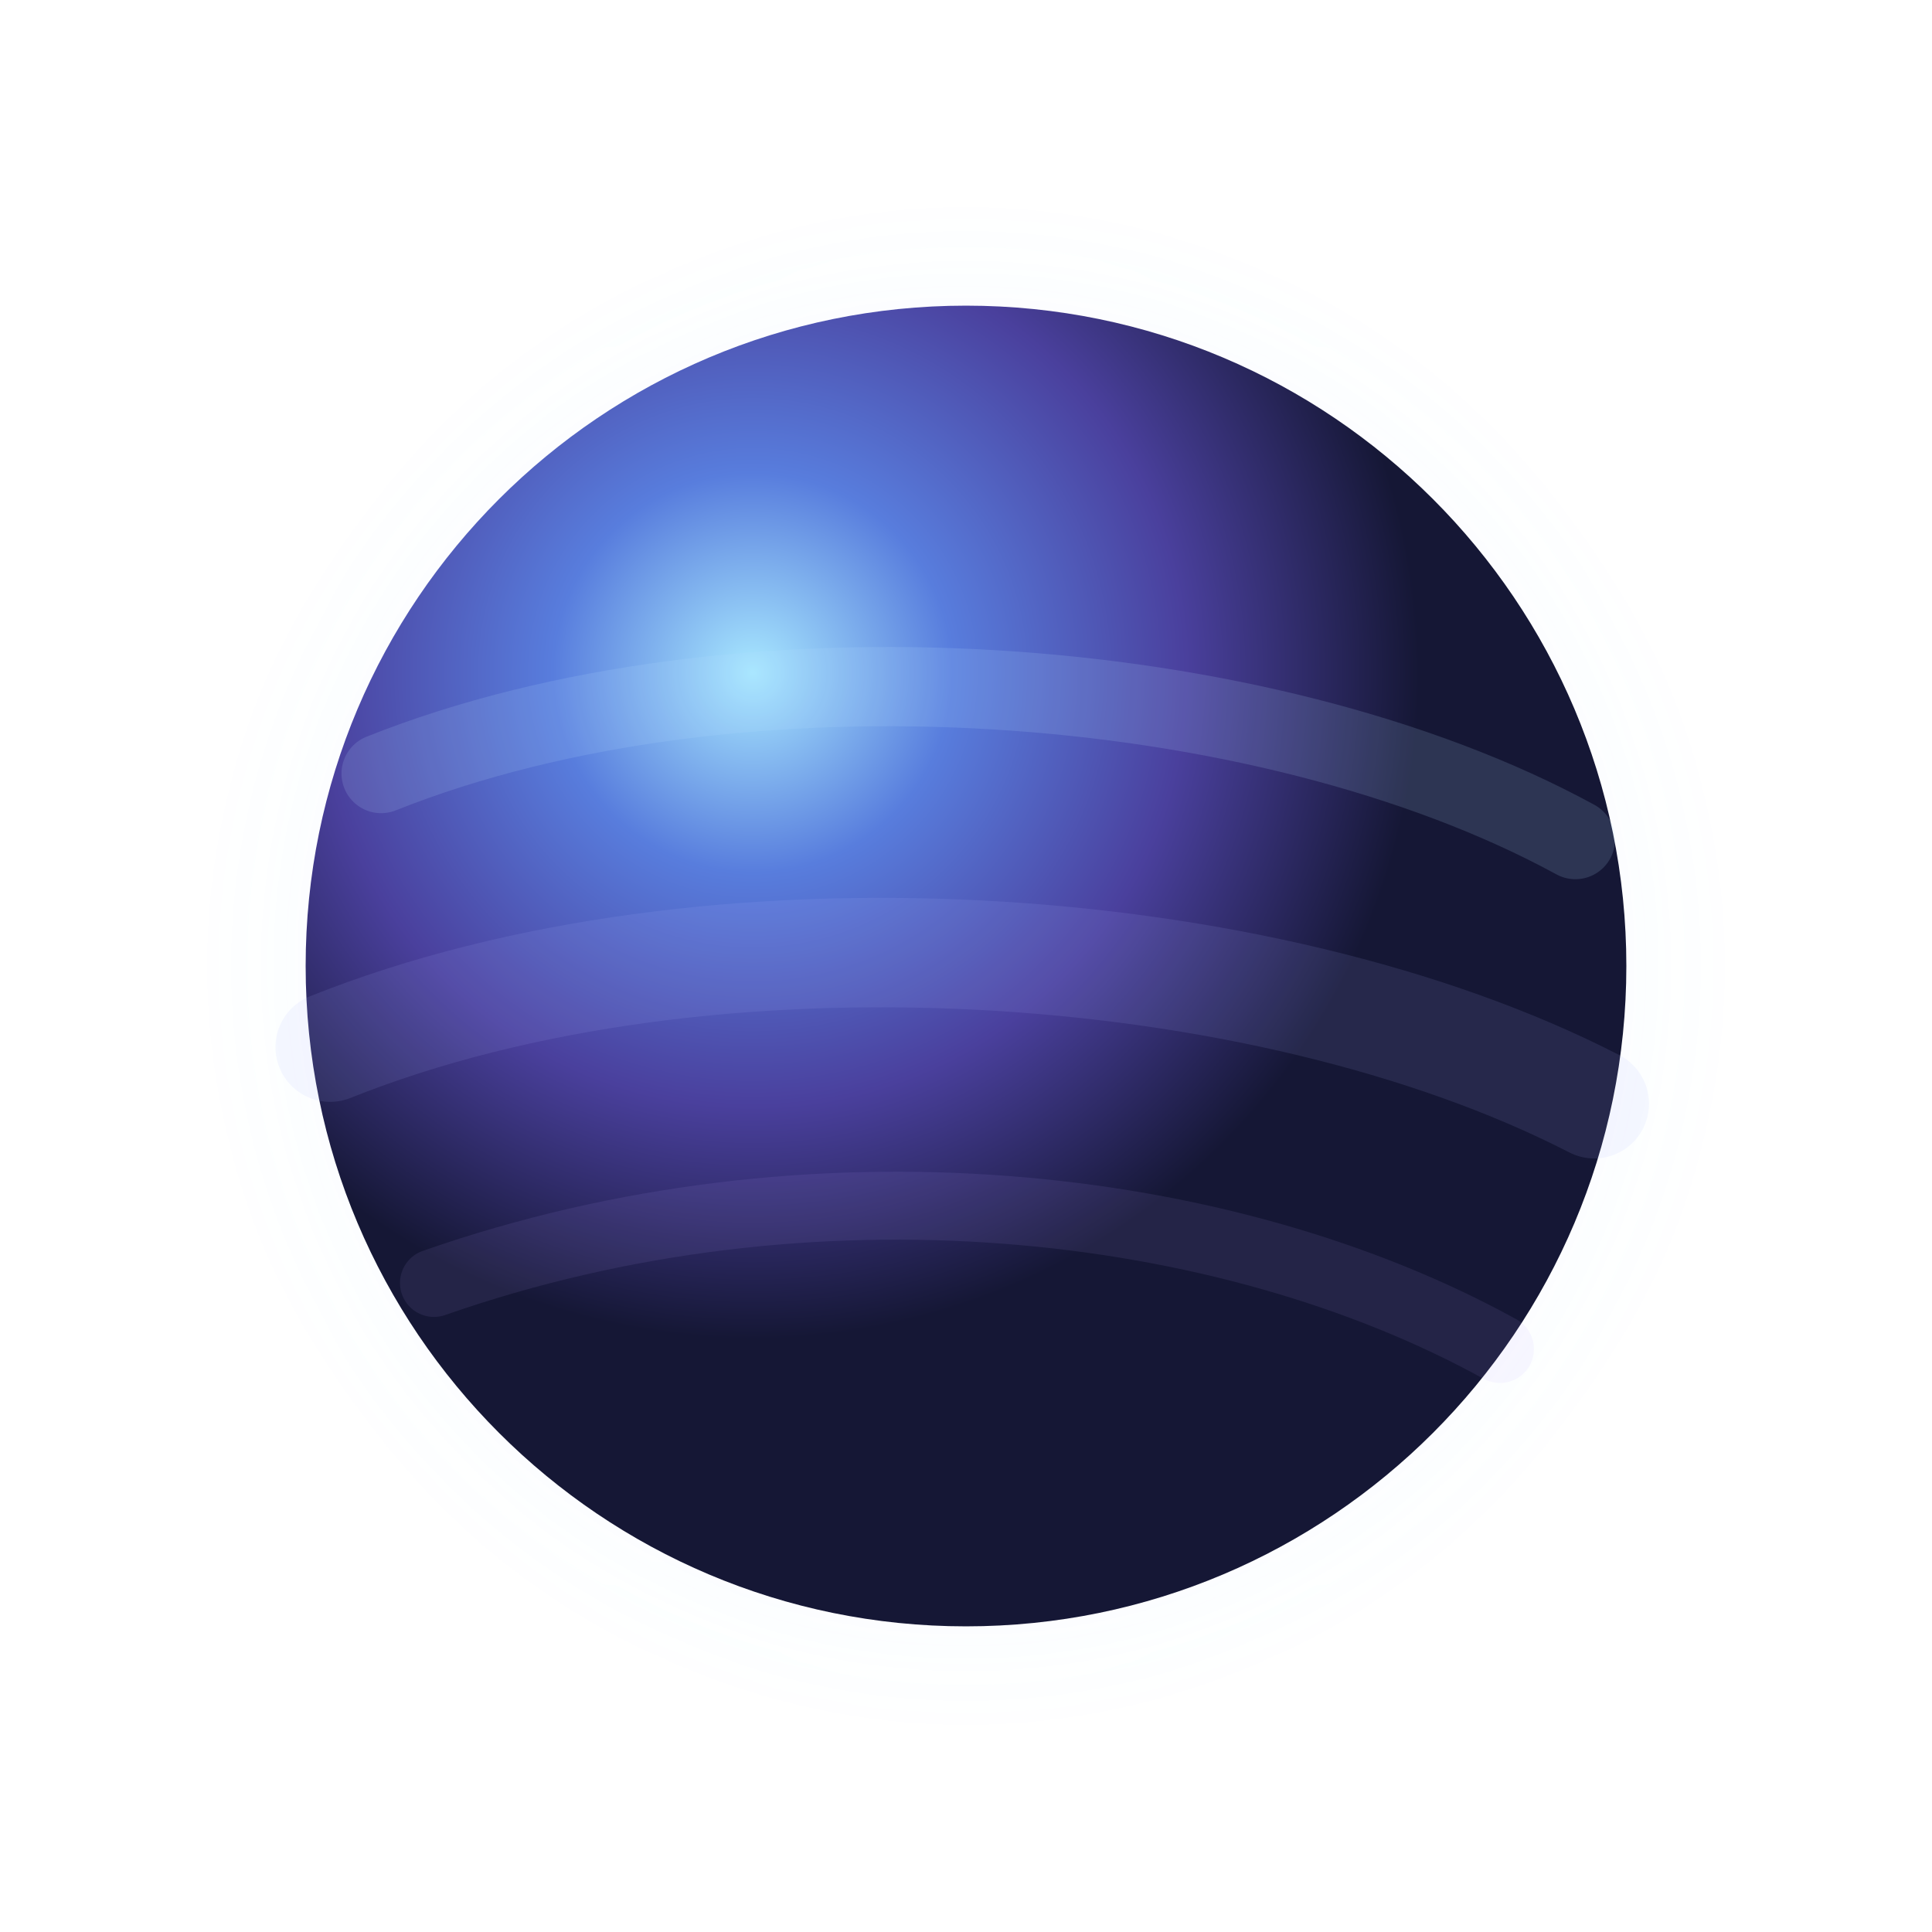
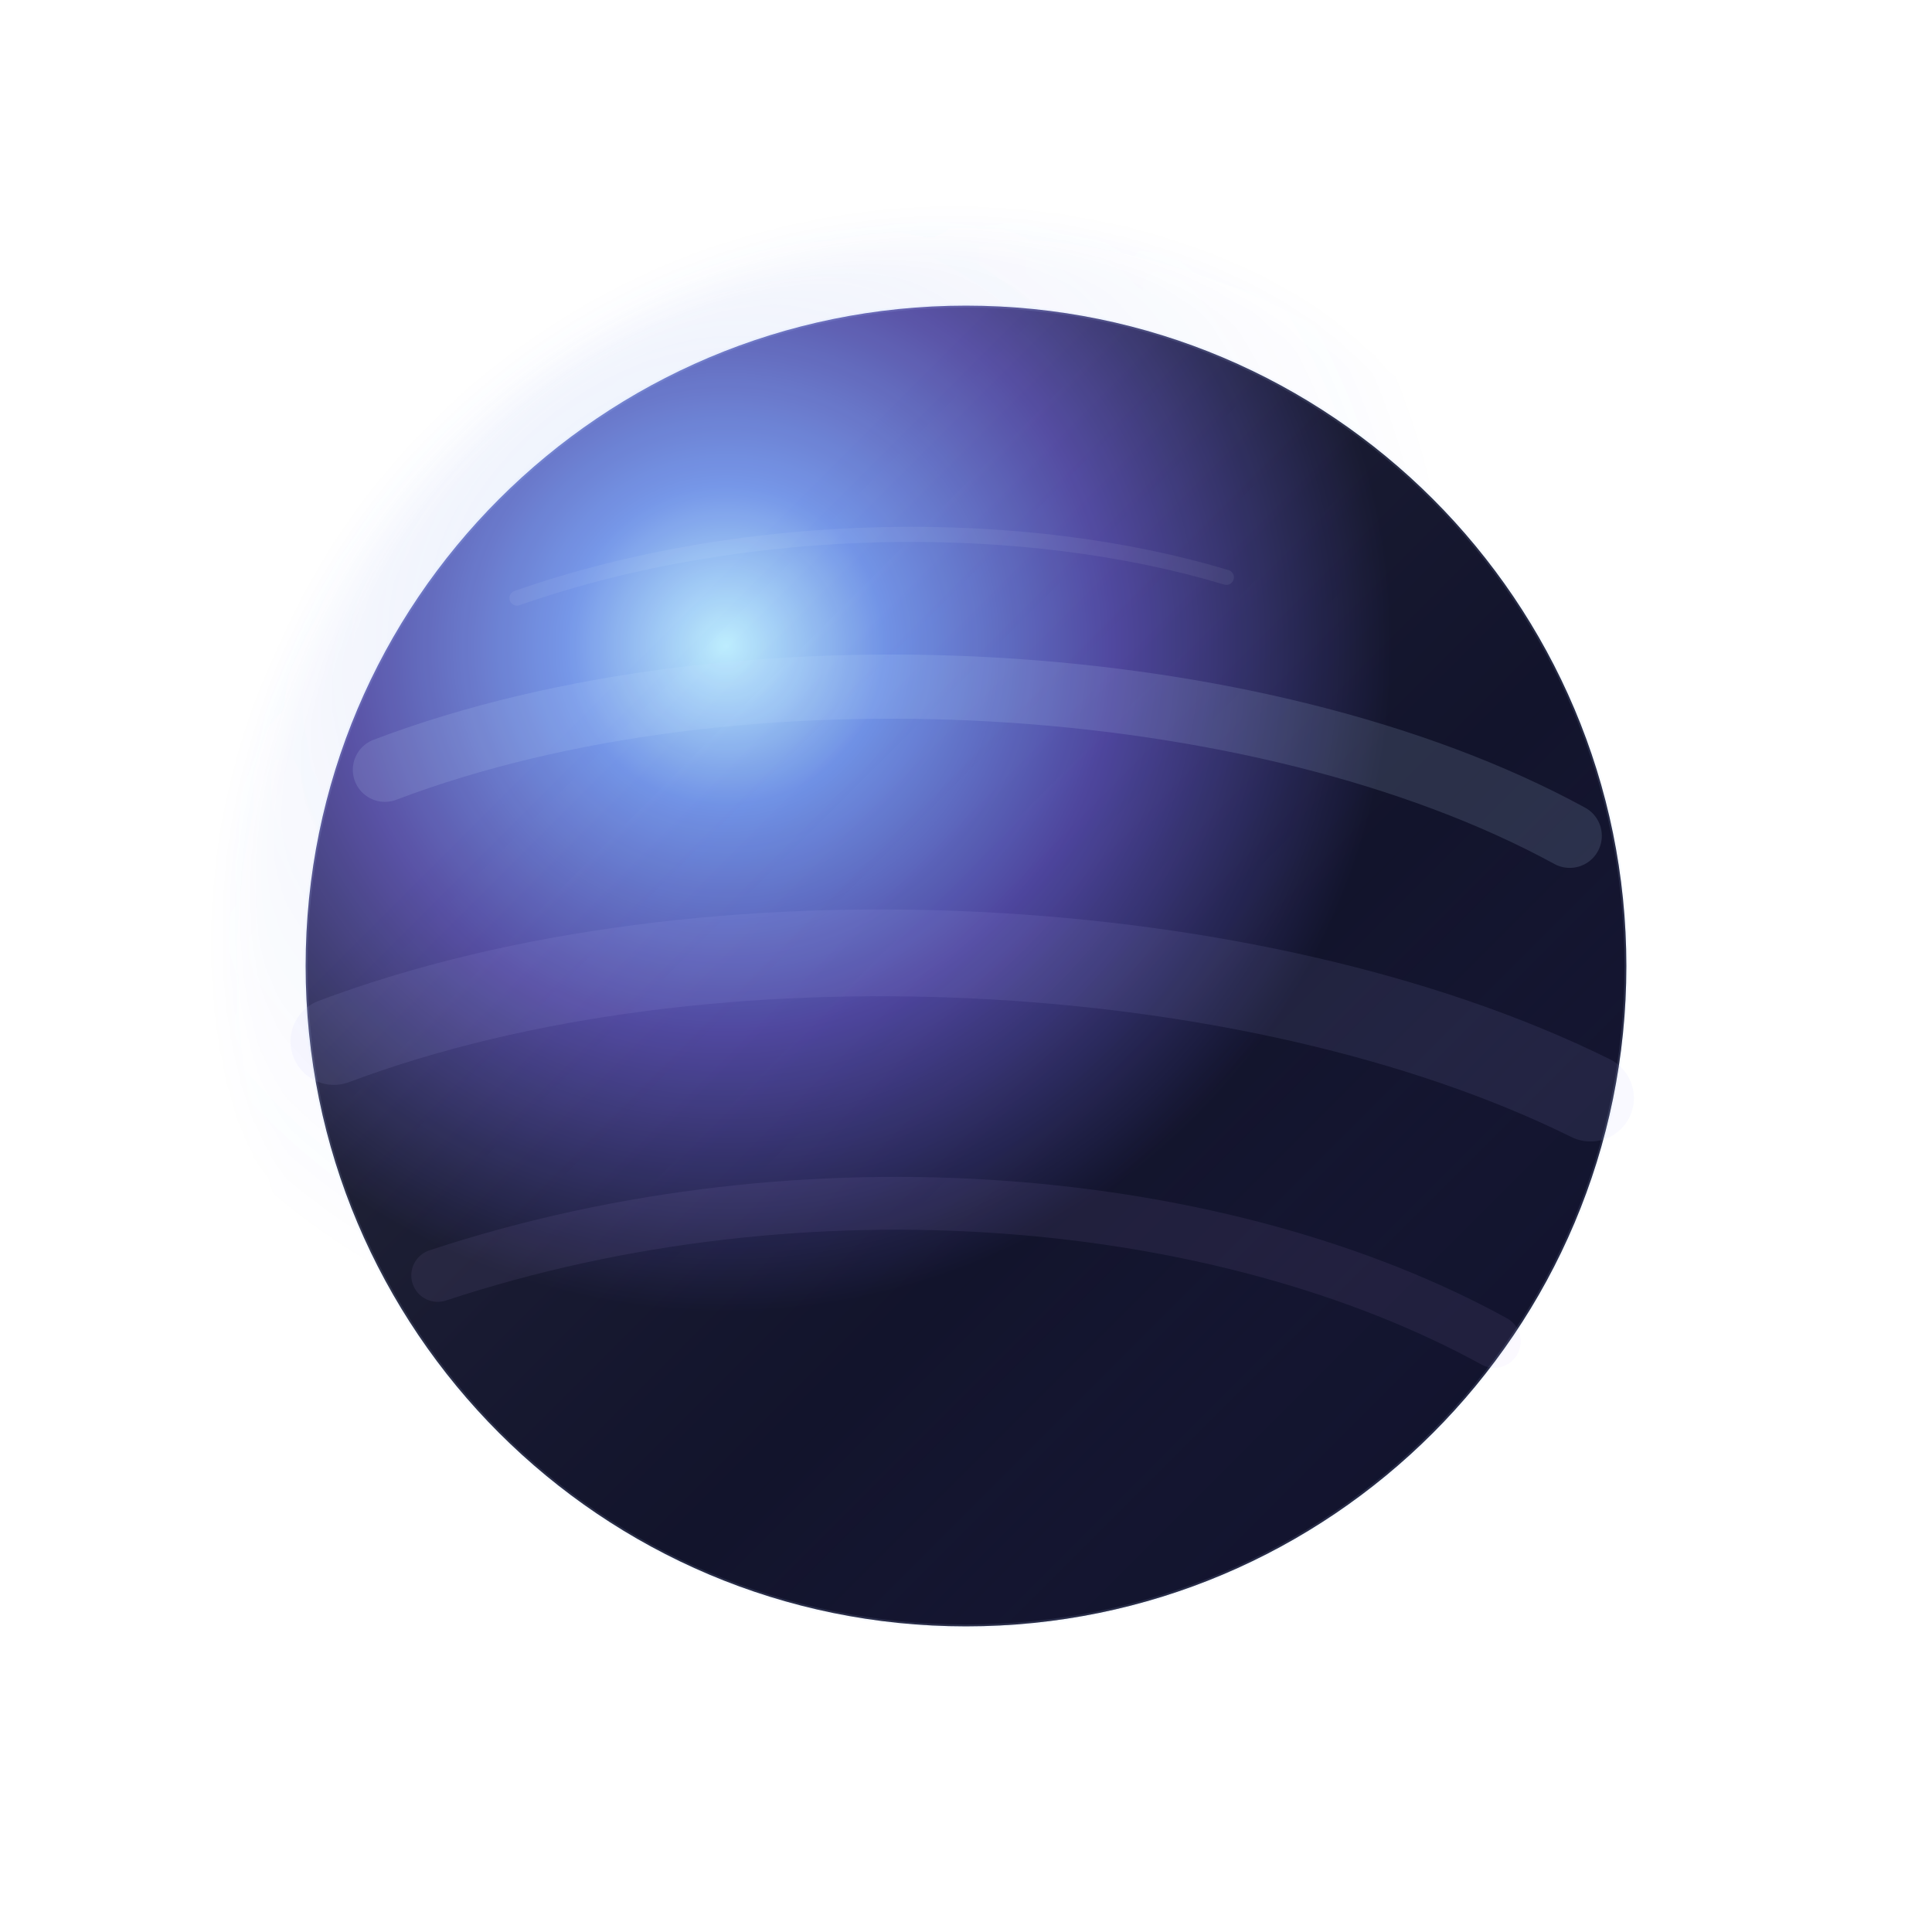
<svg xmlns="http://www.w3.org/2000/svg" viewBox="0 0 1024 1024">
  <defs>
-     <radialGradient id="p" cx="34%" cy="28%">
-       <stop stop-color="#a8e8ff" />
-       <stop offset=".3" stop-color="#587ddd" />
-       <stop offset=".65" stop-color="#4a409d" />
-       <stop offset="1" stop-color="#151735" />
+     <radialGradient id="p" cx="32%" cy="26%">
+       <stop stop-color="#b9edff" />
+       <stop offset=".24" stop-color="#6a8ee6" />
+       <stop offset=".58" stop-color="#4b439d" />
+       <stop offset=".84" stop-color="#262654" />
+       <stop offset="1" stop-color="#111329" />
    </radialGradient>
-     <radialGradient id="a">
-       <stop stop-color="#84cfff" stop-opacity=".25" />
-       <stop offset="1" stop-color="#84cfff" stop-opacity="0" />
+     <radialGradient id="rim" cx="34%" cy="28%">
+       <stop stop-color="#a9dcff" stop-opacity=".2" />
+       <stop offset=".58" stop-color="#617ce0" stop-opacity=".06" />
+       <stop offset="1" stop-color="#617ce0" stop-opacity="0" />
    </radialGradient>
-     <filter id="g" x="-20%" y="-20%" width="140%" height="140%">
-       <feGaussianBlur stdDeviation="18" />
+     <linearGradient id="shade" x1="0" y1="0" x2="1" y2="1">
+       <stop offset=".25" stop-color="#fff" stop-opacity=".08" />
+       <stop offset=".62" stop-color="#312c70" stop-opacity=".04" />
+       <stop offset="1" stop-color="#060817" stop-opacity=".42" />
+     </linearGradient>
+     <filter id="halo" x="-14%" y="-14%" width="128%" height="128%">
+       <feGaussianBlur stdDeviation="10" />
    </filter>
  </defs>
-   <circle cx="512" cy="512" r="390" fill="url(#a)" filter="url(#g)" />
+   <circle cx="512" cy="512" r="386" fill="url(#rim)" filter="url(#halo)" />
  <circle cx="512" cy="512" r="350" fill="url(#p)" />
-   <path d="M202 410C390 335 670 355 835 445" fill="none" stroke="#b6dcff" stroke-opacity=".15" stroke-width="42" stroke-linecap="round" />
-   <path d="M175 555C375 475 670 495 845 585" fill="none" stroke="#b0b7ff" stroke-opacity=".11" stroke-width="58" stroke-linecap="round" />
-   <path d="M230 680C430 610 650 635 795 715" fill="none" stroke="#c4a9ff" stroke-opacity=".09" stroke-width="36" stroke-linecap="round" />
+   <circle cx="512" cy="512" r="350" fill="url(#shade)" />
+   <path d="M204 408C391 337 669 354 832 443" fill="none" stroke="#c3e3ff" stroke-opacity=".14" stroke-width="34" stroke-linecap="round" />
+   <path d="M177 552C374 478 665 494 843 582" fill="none" stroke="#c2c5ff" stroke-opacity=".09" stroke-width="46" stroke-linecap="round" />
+   <path d="M232 676C429 611 650 633 792 711" fill="none" stroke="#d0b7ff" stroke-opacity=".075" stroke-width="28" stroke-linecap="round" />
+   <path d="M274 317C397 274 544 274 650 306" fill="none" stroke="#e7f5ff" stroke-opacity=".07" stroke-width="8" stroke-linecap="round" />
+   <circle cx="512" cy="512" r="350" fill="none" stroke="#b8d7ff" stroke-opacity=".12" stroke-width="2" />
</svg>
